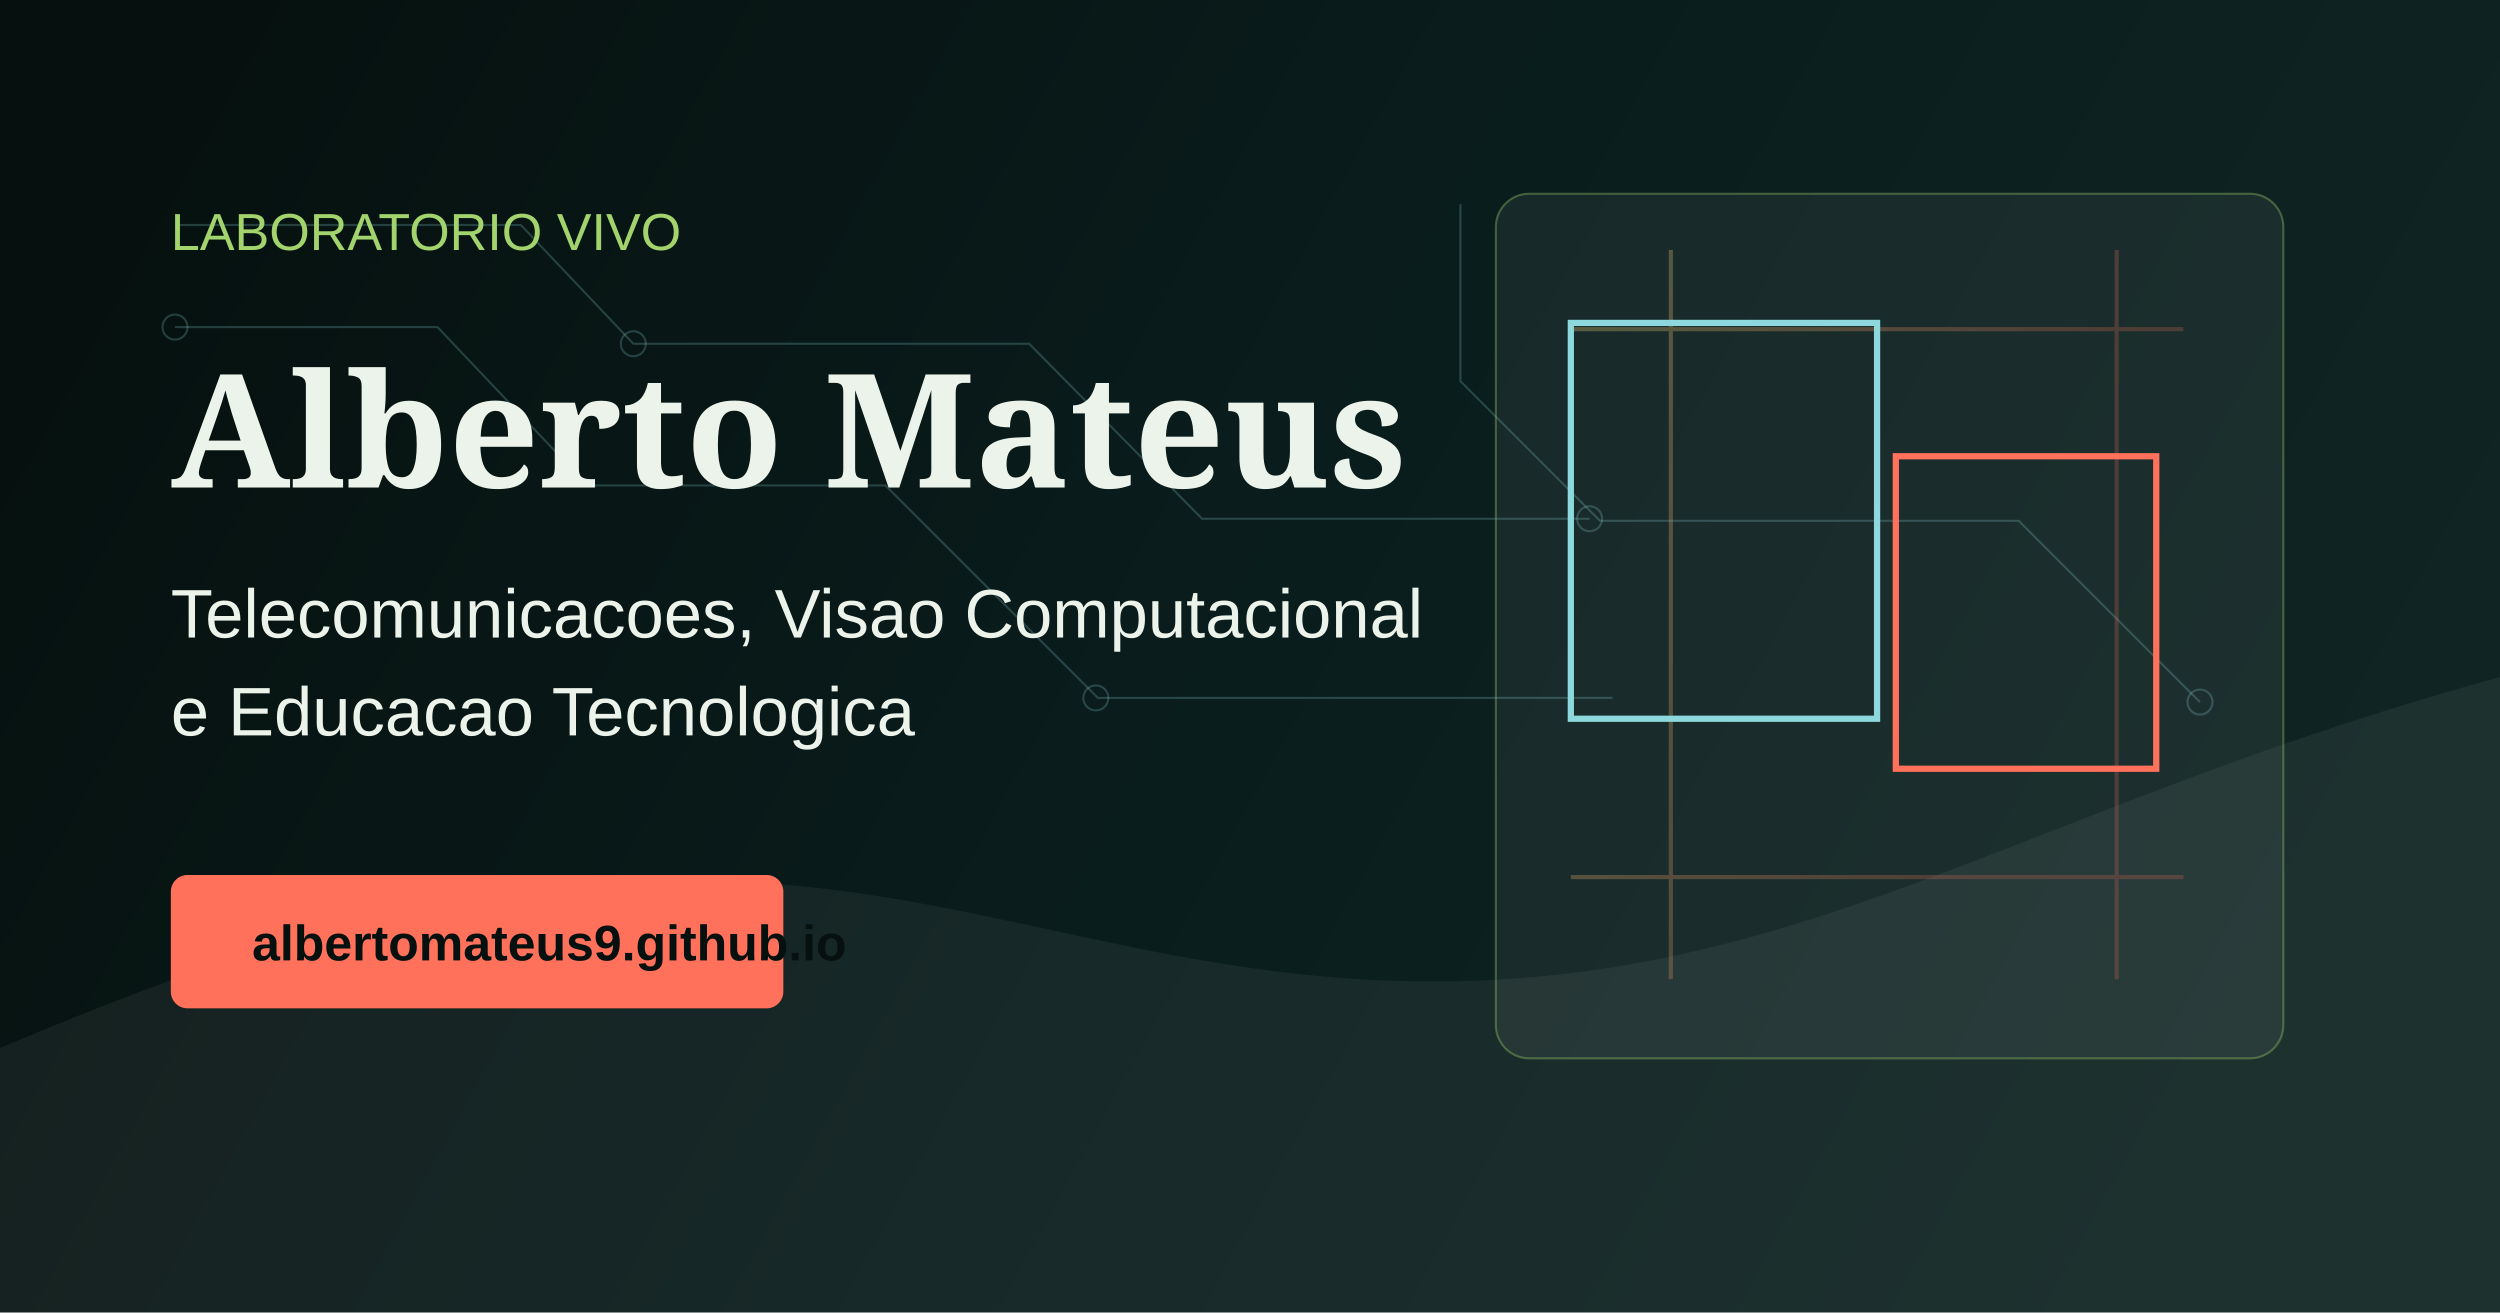
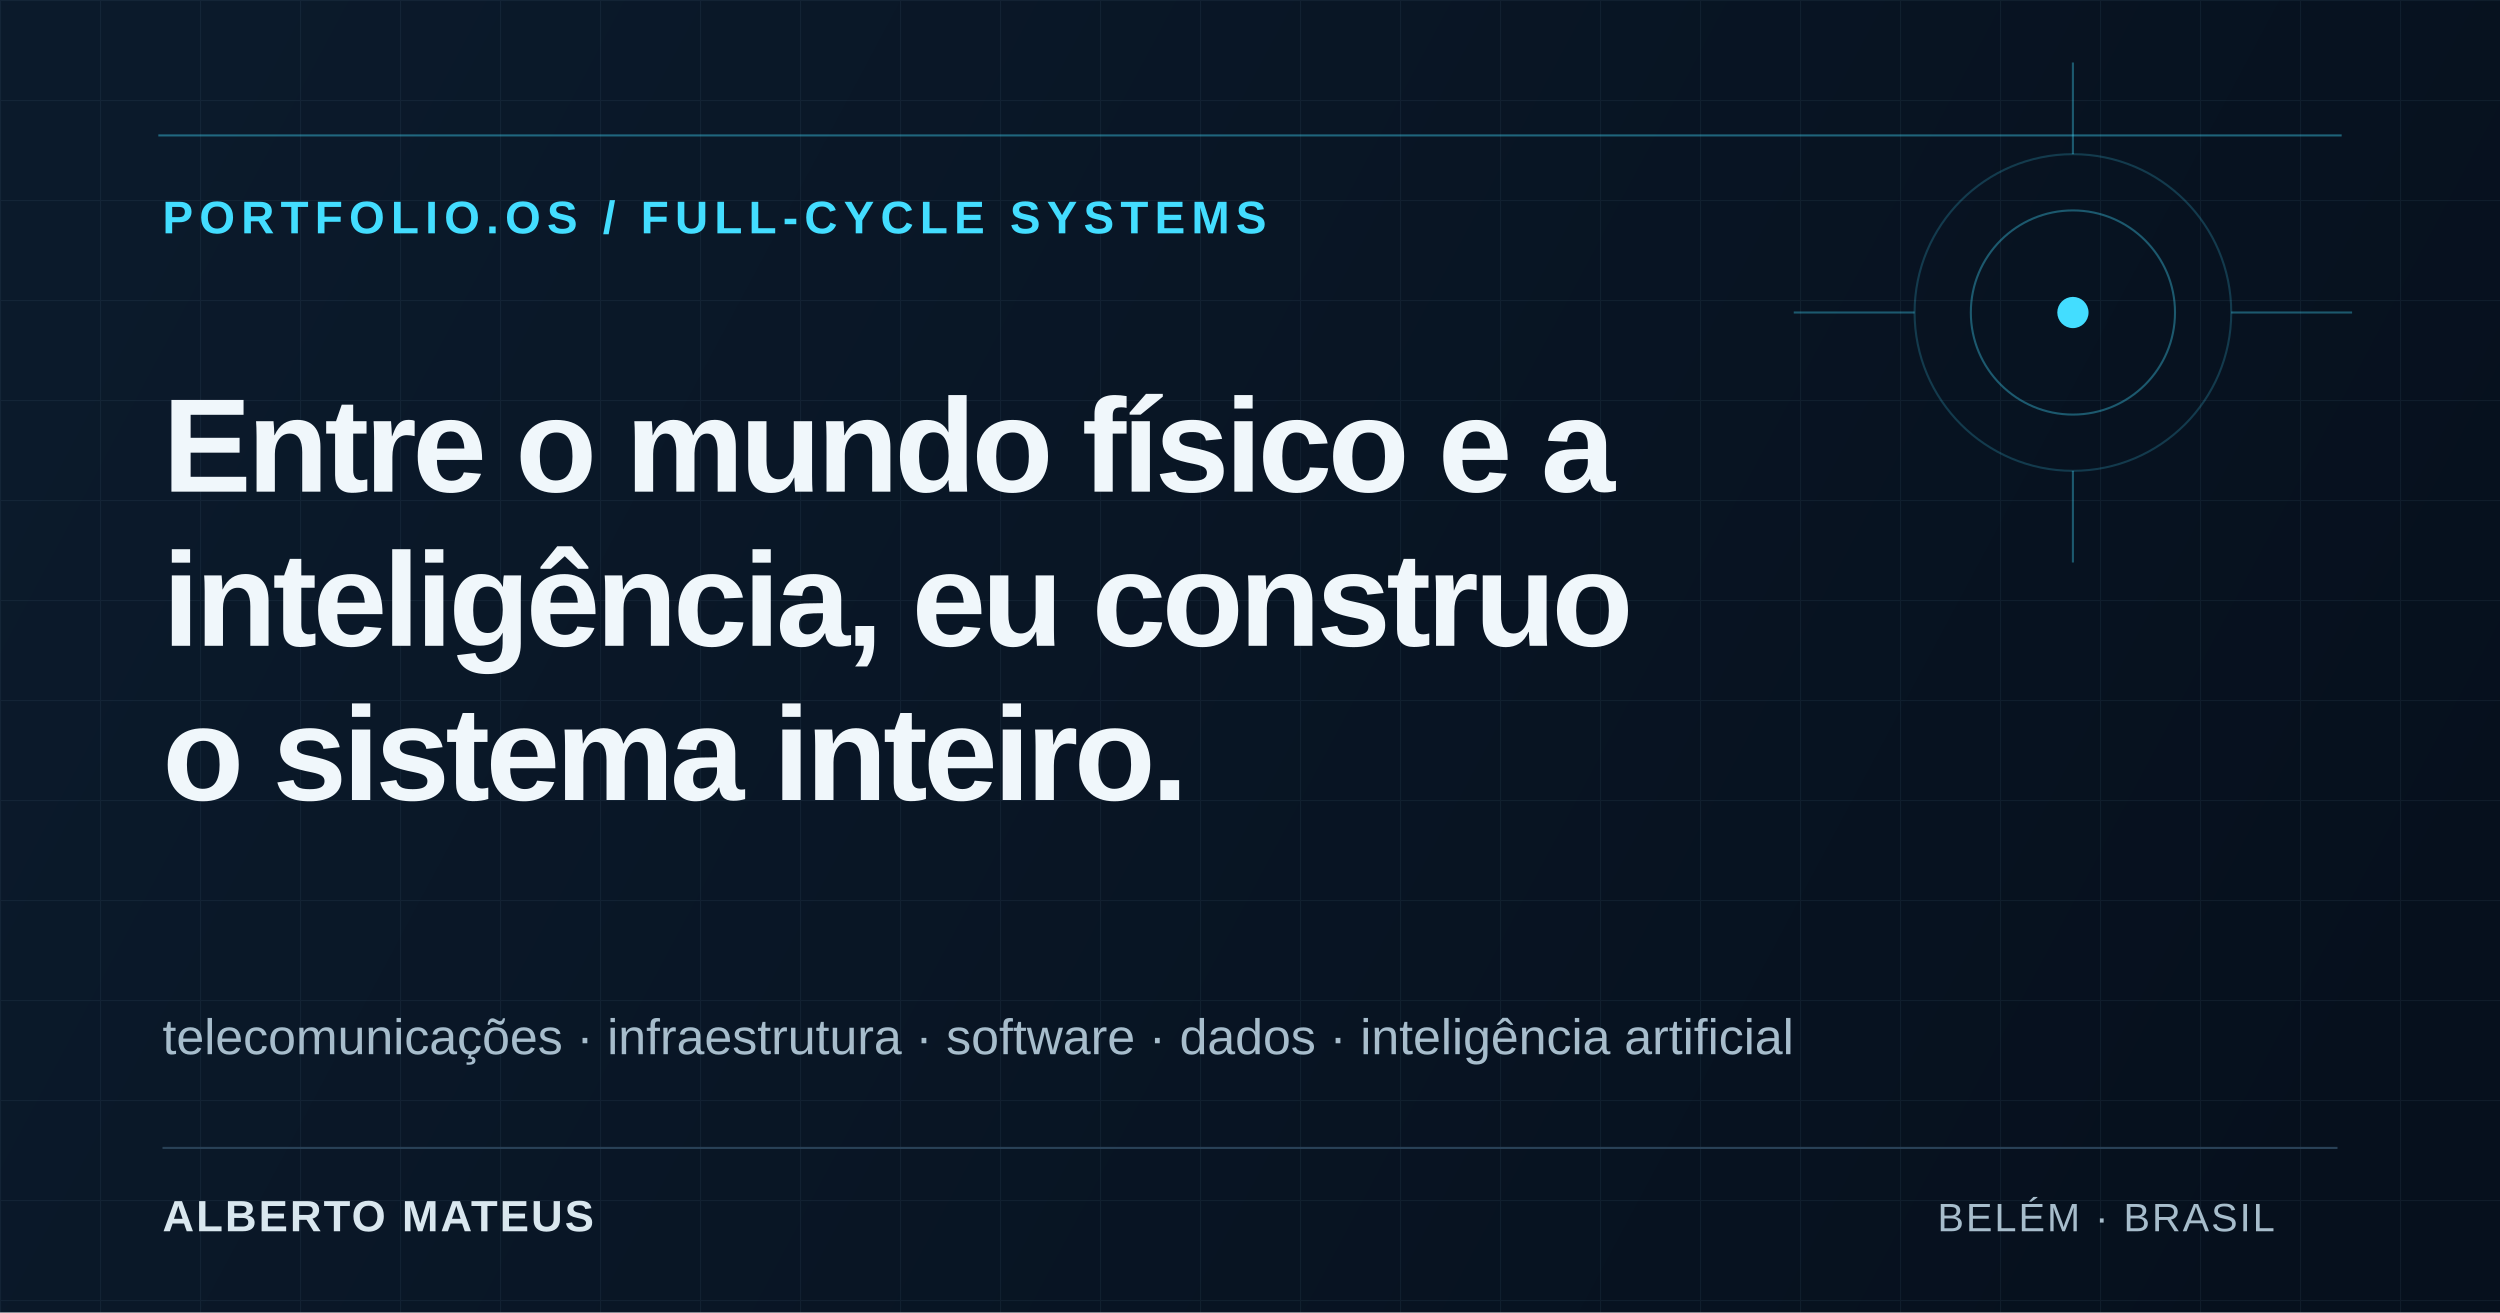
- <svg xmlns="http://www.w3.org/2000/svg" viewBox="0 0 1200 630" fill="none">
+ <svg xmlns="http://www.w3.org/2000/svg" viewBox="0 0 1200 630" role="img" aria-labelledby="title description">
  <defs>
-     <linearGradient id="bg" x1="87" y1="46" x2="1048" y2="573" gradientUnits="userSpaceOnUse">
-       <stop stop-color="#06110F" />
-       <stop offset=".53" stop-color="#0A1D1D" />
-       <stop offset="1" stop-color="#102523" />
+     <linearGradient id="background" x1="80" y1="40" x2="1110" y2="590" gradientUnits="userSpaceOnUse">
+       <stop stop-color="#0b1a2b" />
+       <stop offset="1" stop-color="#06101d" />
    </linearGradient>
-     <linearGradient id="beam" x1="186" y1="206" x2="950" y2="430" gradientUnits="userSpaceOnUse">
-       <stop stop-color="#8DD8DC" stop-opacity=".08" />
-       <stop offset=".5" stop-color="#A2D36C" stop-opacity=".46" />
-       <stop offset="1" stop-color="#FF715B" stop-opacity=".22" />
-     </linearGradient>
+     <radialGradient id="signal" cx="0" cy="0" r="1" gradientTransform="translate(965 160) rotate(135) scale(430)">
+       <stop stop-color="#43ddff" stop-opacity=".22" />
+       <stop offset="1" stop-color="#43ddff" stop-opacity="0" />
+     </radialGradient>
+     <pattern id="grid" width="48" height="48" patternUnits="userSpaceOnUse">
+       <path d="M48 0H0v48" fill="none" stroke="#8ab1ca" stroke-opacity=".075" />
+     </pattern>
  </defs>
-   <rect width="1200" height="630" fill="url(#bg)" />
-   <path d="M0 503c136-57 220-81 340-80 124 1 220 51 360 48 174-4 280-86 500-146v305H0V503Z" fill="#ECF3EA" fill-opacity=".06" />
-   <g stroke="#8DD8DC" stroke-opacity=".23">
-     <path d="M86 108h164l54 57h190l83 84h186" />
-     <path d="M84 157h126l72 76h143l102 102h247" />
-     <path d="M701 98v85l67 67h201l87 87" />
-     <circle cx="84" cy="157" r="6" />
-     <circle cx="304" cy="165" r="6" />
-     <circle cx="526" cy="335" r="6" />
-     <circle cx="763" cy="249" r="6" />
-     <circle cx="1056" cy="337" r="6" />
+   <rect width="1200" height="630" fill="url(#background)" />
+   <rect width="1200" height="630" fill="url(#signal)" />
+   <rect width="1200" height="630" fill="url(#grid)" />
+   <path d="M76 65h1048" stroke="#43ddff" stroke-opacity=".4" />
+   <text x="78" y="112" fill="#43ddff" font-family="Arial, sans-serif" font-size="22" font-weight="700" letter-spacing="3">PORTFOLIO.OS / FULL-CYCLE SYSTEMS</text>
+   <text x="78" y="236" fill="#f0f7fb" font-family="Arial, sans-serif" font-size="64" font-weight="700" letter-spacing="-2">
+     <tspan x="78" dy="0">Entre o mundo físico e a</tspan>
+     <tspan x="78" dy="74">inteligência, eu construo</tspan>
+     <tspan x="78" dy="74">o sistema inteiro.</tspan>
+   </text>
+   <text x="78" y="506" fill="#a7bdcc" font-family="Arial, sans-serif" font-size="24">telecomunicações · infraestrutura · software · dados · inteligência artificial</text>
+   <path d="M78 551h1044" stroke="#294157" />
+   <text x="78" y="591" fill="#d9e7ef" font-family="Arial, sans-serif" font-size="21" font-weight="700" letter-spacing="1">ALBERTO MATEUS</text>
+   <text x="930" y="591" fill="#a7bdcc" font-family="Arial, sans-serif" font-size="19" letter-spacing="1">BELÉM · BRASIL</text>
+   <g transform="translate(995 150)" fill="none" stroke="#43ddff">
+     <circle r="76" stroke-opacity=".2" />
+     <circle r="49" stroke-opacity=".35" />
+     <circle r="7" fill="#43ddff" />
+     <path d="M-76 0h-58M76 0h58M0-76v-44M0 76v44" stroke-opacity=".35" />
  </g>
-   <rect x="718" y="93" width="378" height="415" rx="16" fill="#ECF3EA" fill-opacity=".06" stroke="#A2D36C" stroke-opacity=".35" />
-   <path d="M754 158h294M754 421h294M802 120v350M1016 120v350" stroke="url(#beam)" stroke-width="2" />
-   <rect x="754" y="155" width="147" height="190" stroke="#8DD8DC" stroke-width="3" />
-   <rect x="910" y="219" width="125" height="150" stroke="#FF715B" stroke-width="3" />
-   <text x="82" y="120" fill="#A2D36C" font-family="Arial, sans-serif" font-size="25">LABORATORIO VIVO</text>
-   <text x="82" y="234" fill="#ECF3EA" font-family="Georgia, serif" font-weight="700" font-size="76">Alberto Mateus</text>
-   <text x="82" y="306" fill="#ECF3EA" font-family="Arial, sans-serif" font-size="33">Telecomunicacoes, Visao Computacional</text>
-   <text x="82" y="353" fill="#ECF3EA" font-family="Arial, sans-serif" font-size="33">e Educacao Tecnologica</text>
-   <rect x="82" y="420" width="294" height="64" rx="8" fill="#FF715B" />
-   <text x="121" y="461" fill="#06110F" font-family="Arial, sans-serif" font-weight="700" font-size="24">albertomateus9.github.io</text>
</svg>
